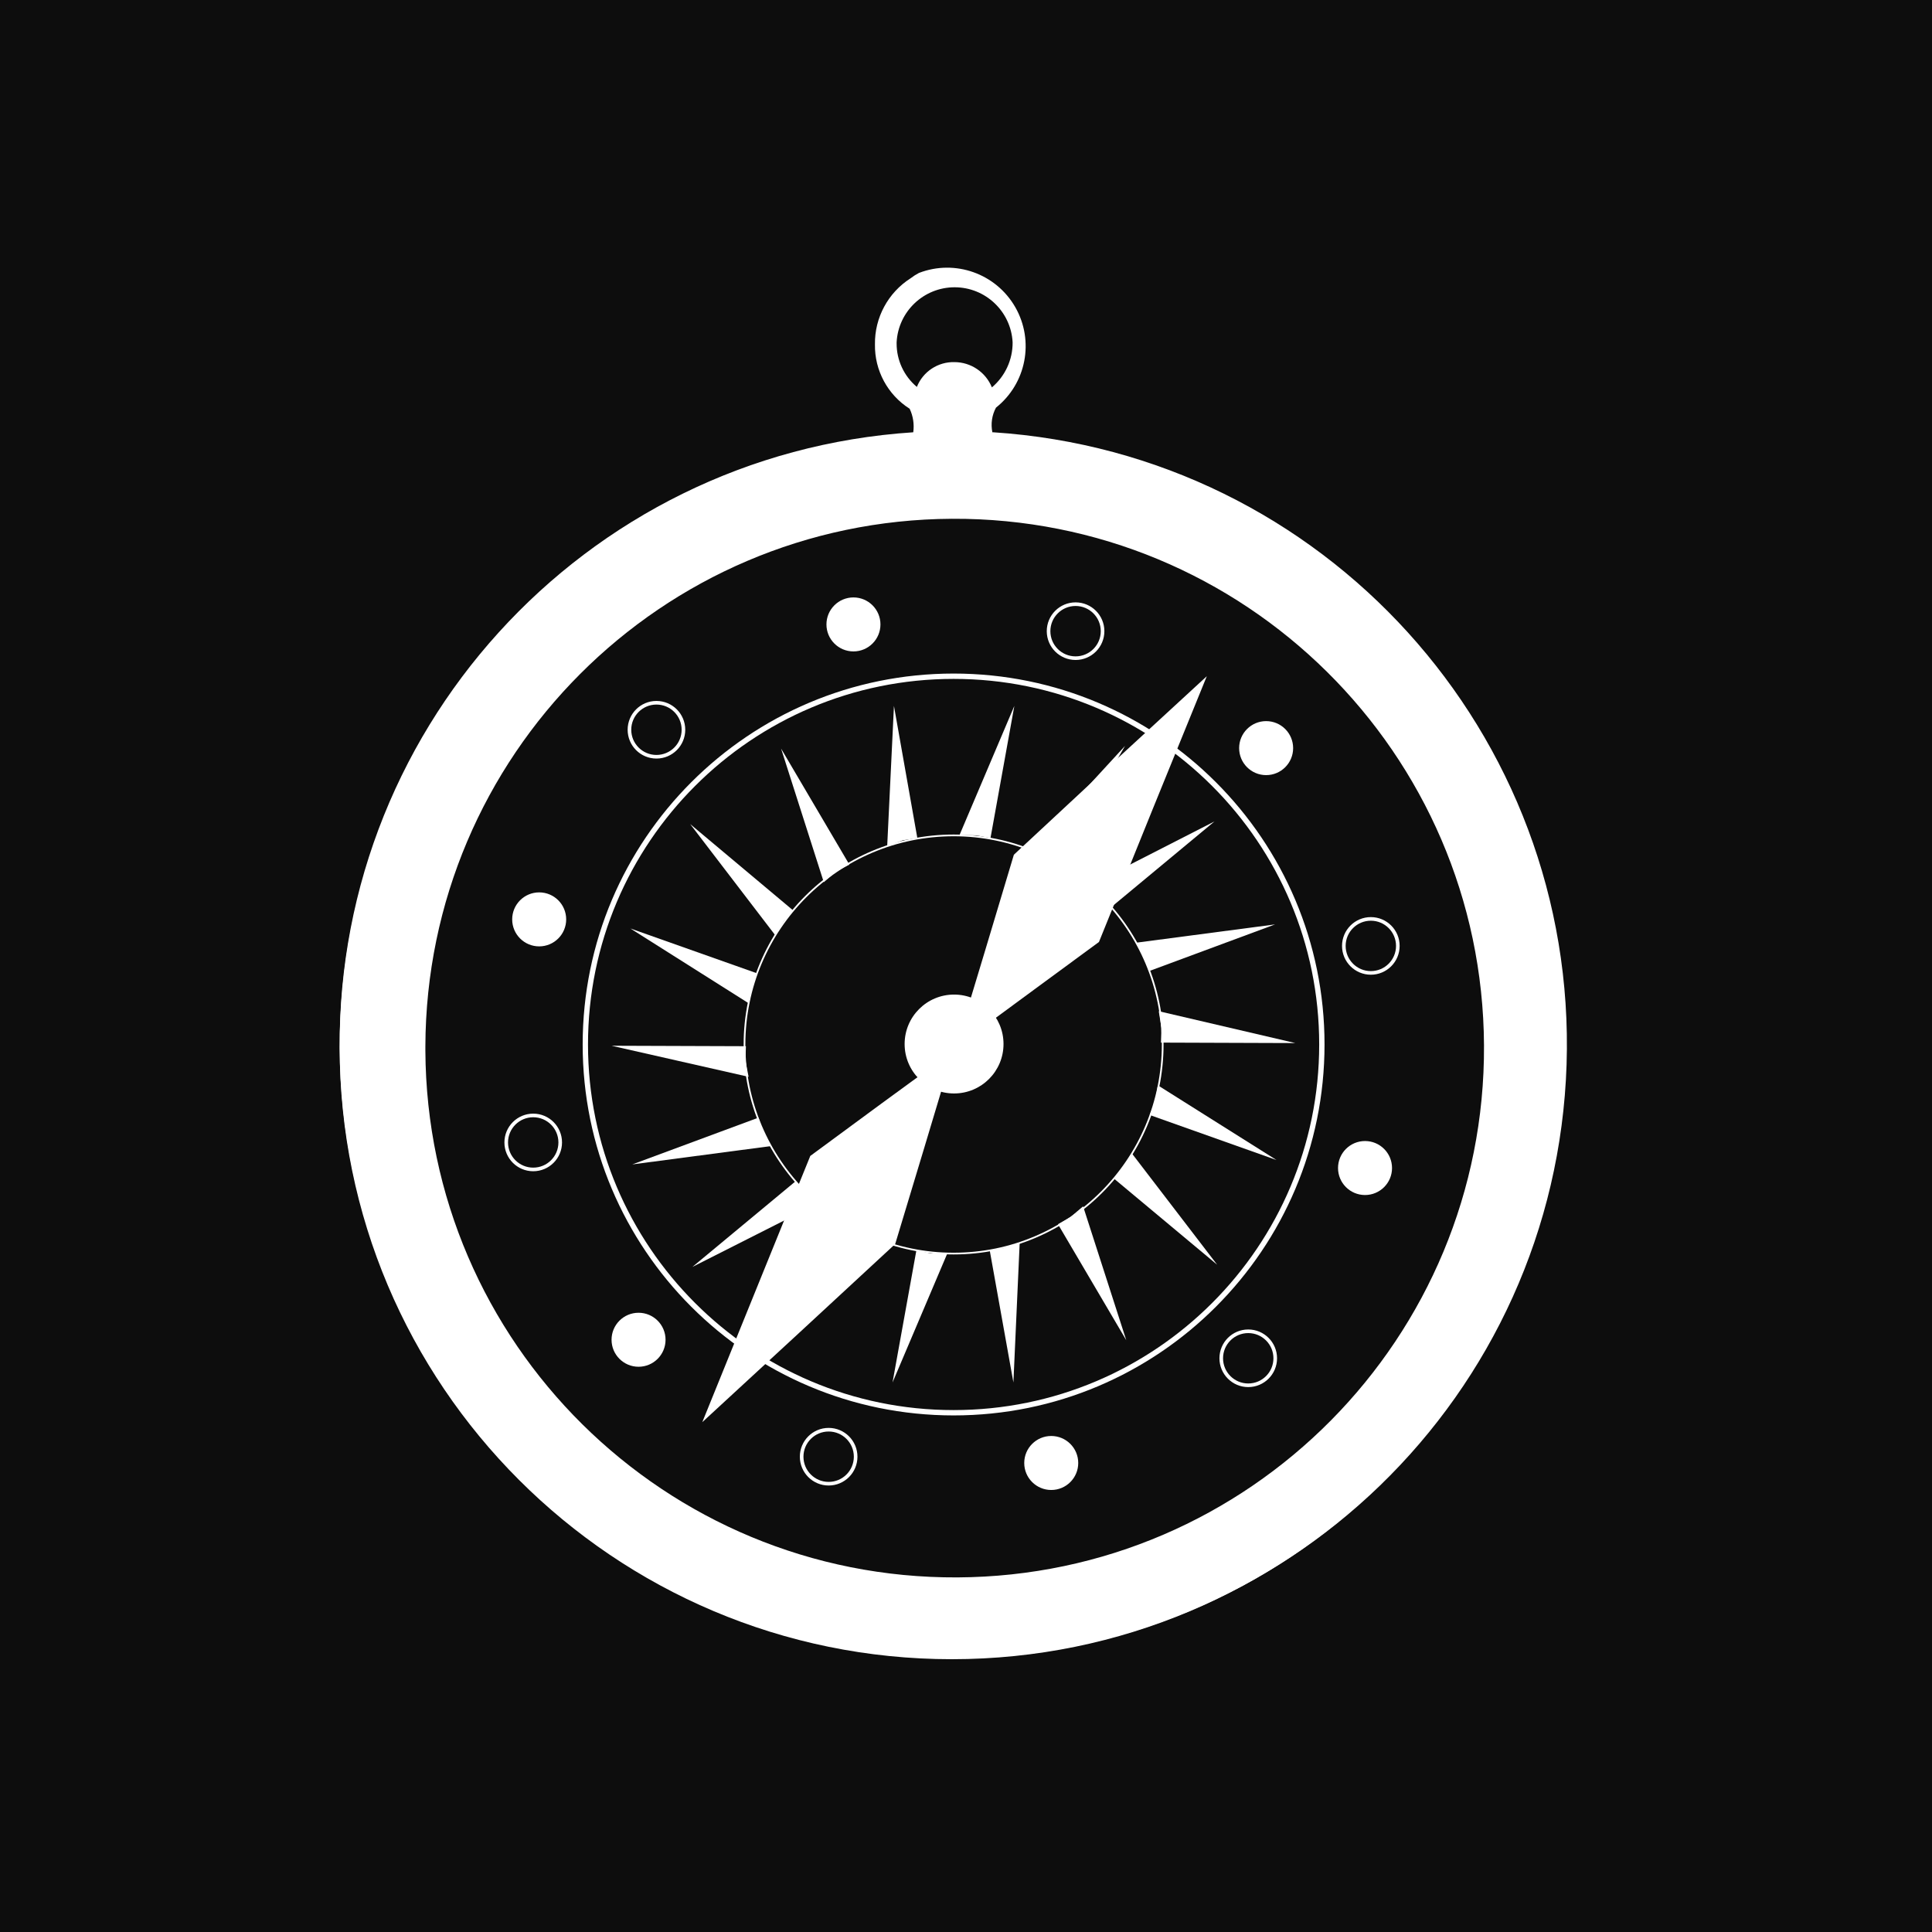
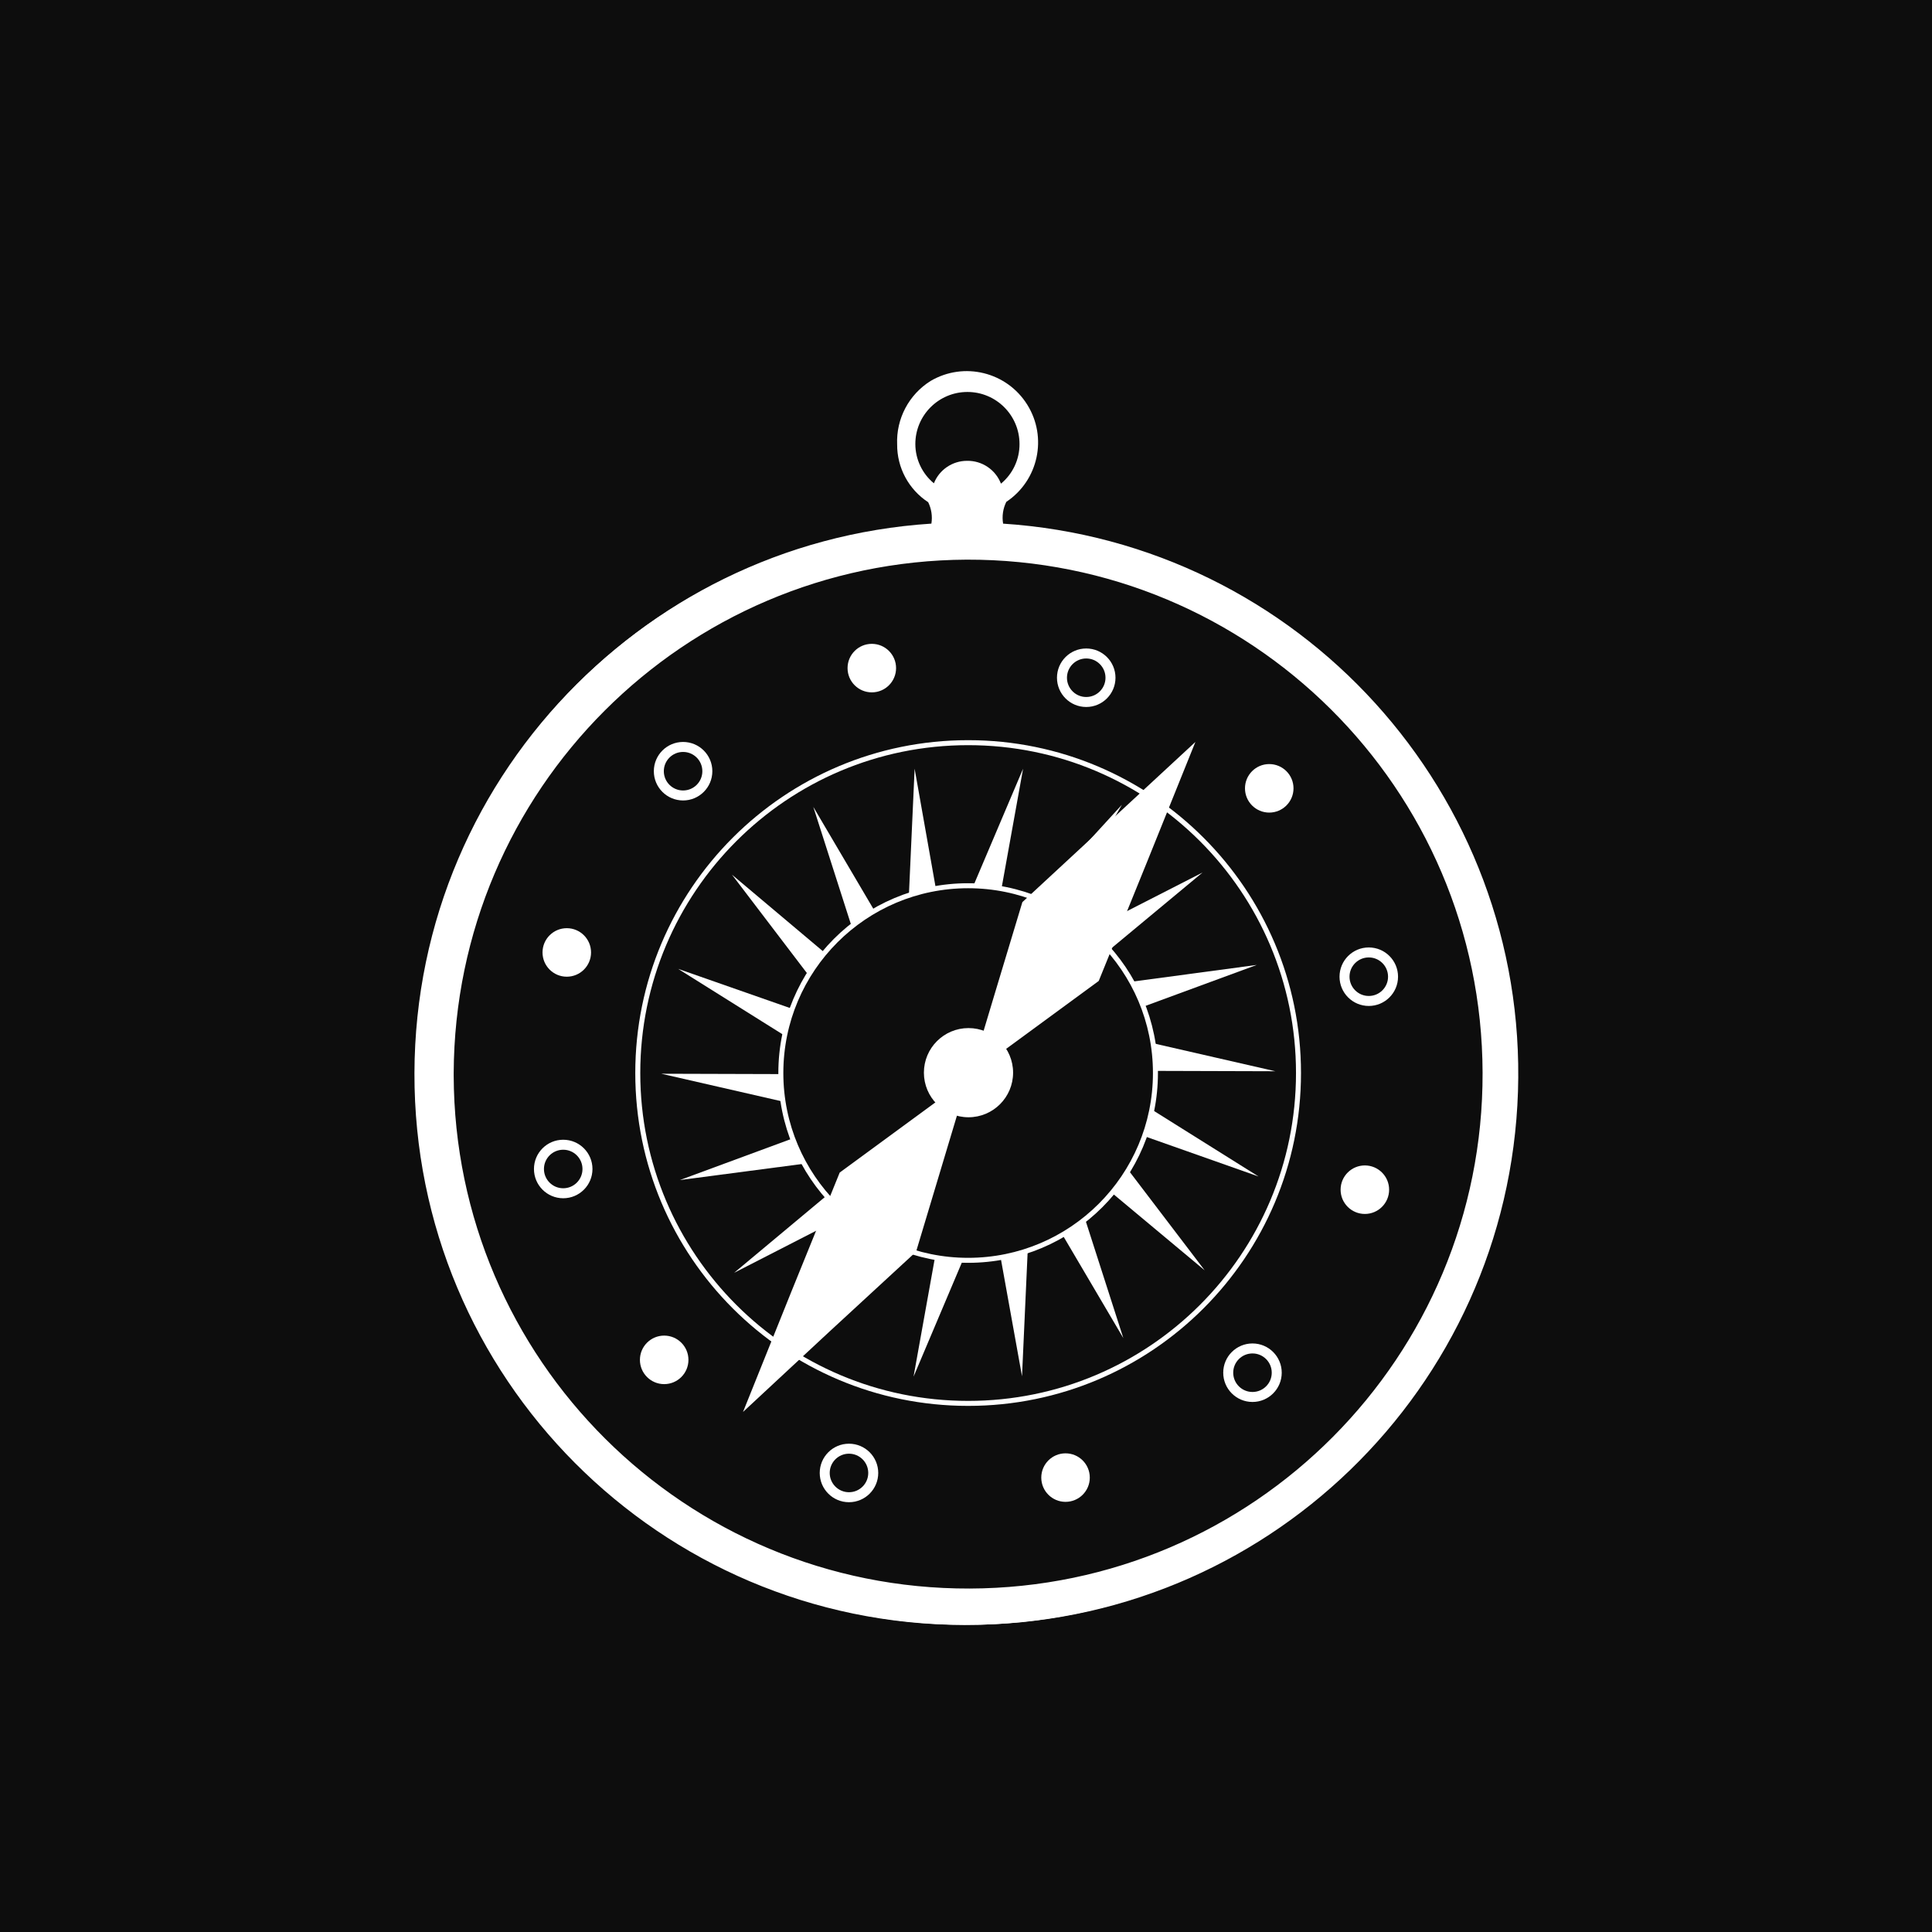
<svg xmlns="http://www.w3.org/2000/svg" width="512" height="512" viewBox="0 0 512 512">
  <rect width="512" height="512" fill="#0D0D0D" />
-   <svg x="48" y="48" width="416" height="416" viewBox="0 0 100 100">
+   <svg x="48" y="48" width="416" height="416" viewBox="-6.4 1 44 44" preserveAspectRatio="xMidYMid meet">
    <defs>
-       <style>.cls-1{fill:#fff;}.cls-2,.cls-3,.cls-4{fill:none;stroke:#fff;stroke-miterlimit:10;}.cls-2{stroke-width:0.23px;}.cls-3{stroke-width:0.34px;}.cls-4{stroke-width:0.11px;}</style>
+       <style>.cls-1{fill:#fff;}.cls-2,.cls-3{fill:none;stroke:#fff;stroke-miterlimit:10;}.cls-2{stroke-width:0.14px;}.cls-3{stroke-width:0.28px;}</style>
    </defs>
-     <circle class="cls-1" cx="75.42" cy="62.87" r="1.72" />
-     <circle class="cls-2" cx="75.79" cy="48.72" r="1.72" />
-     <polygon class="cls-1" points="59.18 37.21 53.05 42.91 53.05 42.91 51.22 49.01 49.36 55.17 53.91 51.82 58.47 48.47 58.47 48.47 61.9 39.99 65.34 31.54 59.18 37.21" />
-     <polygon class="cls-1" points="40.08 62.1 36.64 70.58 33.2 79.06 39.36 73.38 45.49 67.71 45.49 67.71 45.49 67.71 45.49 67.71 45.49 67.71 47.35 61.55 49.19 55.42 44.63 58.75 40.08 62.1" />
-     <path class="cls-1" d="M49.1,21.51A33.72,33.72,0,1,1,15.56,55.4v-.29h0A33.71,33.71,0,0,1,49.1,21.51m0-5.35a39,39,0,1,0,39,39v-.12a39.08,39.08,0,0,0-39-39Z" />
-     <circle class="cls-1" cx="49.24" cy="54.97" r="3.15" />
-     <circle class="cls-3" cx="49.21" cy="55" r="23.46" />
-     <circle class="cls-4" cx="49.21" cy="55" r="13.32" />
-     <path class="cls-1" d="M51.68,16a2.32,2.32,0,0,1,.23-1.57A5,5,0,0,0,47,5.85a3.67,3.67,0,0,0-.53.34A4.91,4.91,0,0,0,44.2,10.4a4.76,4.76,0,0,0,2.21,4.1A2.64,2.64,0,0,1,46.64,16a39.09,39.09,0,1,0,5.1,0Zm-6.1-5.73a3.7,3.7,0,0,1,7.39,0h0a3.72,3.72,0,0,1-1.32,2.87,2.58,2.58,0,0,0-2.38-1.61,2.51,2.51,0,0,0-2.4,1.58,3.6,3.6,0,0,1-1.29-2.78ZM77.63,78.8A36.94,36.94,0,0,1,73,83.38h0A37.06,37.06,0,0,1,49.13,92h0a37.07,37.07,0,0,1-18.65-5.1,36.23,36.23,0,0,1-5.3-3.58h0A35.33,35.33,0,0,1,20.6,78.8h0a39,39,0,0,1-3.78-5.16,37.26,37.26,0,0,1-5.1-18.59h0a37.41,37.41,0,0,1,8.59-23.94A42.43,42.43,0,0,1,25,26.52h0A37.28,37.28,0,0,1,48.9,17.93h0A37.8,37.8,0,0,1,77.54,31.34h0a39.3,39.3,0,0,1,3.87,5.12,37.52,37.52,0,0,1,5.1,18.59h0A37.29,37.29,0,0,1,77.63,78.8Z" />
-     <circle class="cls-1" cx="69.12" cy="36.12" r="1.72" />
-     <circle class="cls-1" cx="55.43" cy="81.66" r="1.72" />
-     <circle class="cls-2" cx="67.98" cy="74.99" r="1.72" />
-     <circle class="cls-2" cx="41.25" cy="81.26" r="1.72" />
-     <circle class="cls-1" cx="29.14" cy="73.81" r="1.72" />
-     <circle class="cls-1" cx="22.81" cy="47.03" r="1.72" />
-     <circle class="cls-1" cx="42.83" cy="28.24" r="1.72" />
-     <circle class="cls-2" cx="22.43" cy="61.24" r="1.72" />
-     <circle class="cls-2" cx="30.28" cy="34.95" r="1.72" />
-     <circle class="cls-2" cx="56.98" cy="28.67" r="1.72" />
-     <polygon class="cls-1" points="61.65 50.33 61.33 49.41 60.81 48.52 69.69 47.35 61.65 50.33" />
-     <polygon class="cls-1" points="59.24 46.26 58.67 45.52 57.87 44.86 65.83 40.79 59.24 46.26" />
-     <polygon class="cls-1" points="62.42 54.88 62.45 53.94 62.28 52.88 70.98 54.91 62.42 54.88" />
-     <polygon class="cls-1" points="61.7 59.49 62.05 58.63 62.22 57.6 69.78 62.36 61.7 59.49" />
-     <polygon class="cls-1" points="59.41 63.53 60.01 62.81 60.56 61.93 66 69.03 59.41 63.53" />
-     <polygon class="cls-1" points="55.86 66.45 56.66 65.99 57.46 65.31 60.21 73.84 55.86 66.45" />
-     <polygon class="cls-1" points="51.51 68.11 52.42 67.97 53.42 67.63 53.02 76.53 51.51 68.11" />
-     <polygon class="cls-1" points="46.84 68.11 47.75 68.31 48.81 68.31 45.32 76.53 46.84 68.11" />
-     <polygon class="cls-1" points="42.54 66.57 43.34 67.03 44.32 67.4 38.27 73.98 42.54 66.57" />
-     <polygon class="cls-1" points="36.78 59.66 37.07 60.55 37.59 61.47 28.74 62.64 36.78 59.66" />
-     <polygon class="cls-1" points="39.16 63.7 39.73 64.45 40.54 65.14 32.57 69.17 39.16 63.7" />
-     <polygon class="cls-1" points="35.98 55.11 35.95 56.03 36.15 57.06 27.42 55.08 35.98 55.11" />
-     <polygon class="cls-1" points="36.7 50.47 36.38 51.33 36.18 52.39 28.62 47.61 36.7 50.47" />
-     <polygon class="cls-1" points="38.99 46.46 38.39 47.15 37.84 48.03 32.43 40.96 38.99 46.46" />
-     <polygon class="cls-1" points="42.57 43.54 41.74 43.97 40.94 44.66 38.22 36.15 42.57 43.54" />
-     <polygon class="cls-1" points="46.9 41.85 45.98 41.99 44.98 42.36 45.41 33.43 46.9 41.85" />
-     <polygon class="cls-1" points="51.56 41.85 50.65 41.68 49.59 41.65 53.08 33.43 51.56 41.85" />
-     <polygon class="cls-1" points="55.86 43.4 55.06 42.91 54.08 42.56 60.13 35.98 55.86 43.4" />
+     <polygon class="cls-1" points="19.61 18.96 17.18 21.21 17.18 21.21 16.45 23.63 15.72 26.06 17.52 24.74 19.32 23.42 19.32 23.42 20.68 20.07 22.03 16.72 19.61 18.96" />
+     <polygon class="cls-1" points="12.06 28.79 10.7 32.14 9.35 35.5 11.77 33.25 14.2 31.01 14.2 31.01 14.2 31.01 14.2 31.01 14.2 31.01 14.93 28.58 15.66 26.15 13.86 27.47 12.06 28.79" />
+     <path class="cls-1" d="M15.62,11.61A14.42,14.42,0,1,1,1.24,26.07V26A14.45,14.45,0,0,1,15.62,11.61m0-1A15.43,15.43,0,1,0,31,26.05V26A15.43,15.43,0,0,0,15.62,10.6Z" />
+     <circle class="cls-1" cx="15.67" cy="25.99" r="1.25" />
+     <circle class="cls-2" cx="15.66" cy="26" r="9.26" />
+     <circle class="cls-2" cx="15.66" cy="26" r="5.25" />
+     <path class="cls-1" d="M16.64,10.6a1,1,0,0,1,.09-.61A2,2,0,0,0,14.61,6.6a2,2,0,0,0-.94,1.78A1.92,1.92,0,0,0,14.54,10a1,1,0,0,1,.09.6,15.45,15.45,0,1,0,2,0ZM14.18,8.37a1.46,1.46,0,0,1,2.92,0,1.43,1.43,0,0,1-.52,1.11,1,1,0,0,0-.95-.64,1,1,0,0,0-.93.63A1.43,1.43,0,0,1,14.18,8.37Zm12.7,27.06a13.46,13.46,0,0,1-1.81,1.81h0a14.56,14.56,0,0,1-9.44,3.43h0a14.53,14.53,0,0,1-7.36-2,15.22,15.22,0,0,1-2.1-1.47h0a14.82,14.82,0,0,1-1.81-1.82h0A14.72,14.72,0,0,1,.91,26h0a14.62,14.62,0,0,1,3.44-9.45,15.55,15.55,0,0,1,1.81-1.82h0a14.81,14.81,0,0,1,9.44-3.44h0a14.72,14.72,0,0,1,7.35,2,16.13,16.13,0,0,1,2.1,1.47,16.28,16.28,0,0,1,1.81,1.81h0a15.22,15.22,0,0,1,1.47,2.1,14.68,14.68,0,0,1,2,7.33h0A14.62,14.62,0,0,1,26.88,35.43Z" />
+     <circle class="cls-1" cx="24.1" cy="18.02" r="0.68" />
+     <circle class="cls-1" cx="26.78" cy="29.27" r="0.68" />
+     <circle class="cls-1" cx="18.39" cy="37.34" r="0.68" />
+     <circle class="cls-3" cx="26.89" cy="23.3" r="0.68" />
+     <circle class="cls-3" cx="23.63" cy="34.4" r="0.68" />
+     <circle class="cls-3" cx="12.32" cy="37.21" r="0.68" />
+     <circle class="cls-1" cx="7.14" cy="34.04" r="0.68" />
+     <circle class="cls-1" cx="4.41" cy="22.62" r="0.68" />
+     <circle class="cls-1" cx="12.96" cy="14.65" r="0.68" />
+     <circle class="cls-3" cx="4.31" cy="28.69" r="0.68" />
+     <circle class="cls-3" cx="7.67" cy="17.54" r="0.68" />
+     <circle class="cls-3" cx="18.97" cy="14.92" r="0.68" />
+     <polygon class="cls-1" points="20.57 24.14 20.46 23.79 20.25 23.44 23.75 22.97 20.57 24.14" />
+     <polygon class="cls-1" points="19.63 22.54 19.4 22.26 19.08 21.99 22.23 20.38 19.63 22.54" />
+     <polygon class="cls-1" points="20.88 25.94 20.89 25.57 20.82 25.16 24.27 25.95 20.88 25.94" />
+     <polygon class="cls-1" points="20.6 27.77 20.73 27.43 20.8 27.02 23.8 28.9 20.6 27.77" />
+     <polygon class="cls-1" points="19.69 29.36 19.94 29.08 20.15 28.72 22.29 31.53 19.69 29.36" />
+     <polygon class="cls-1" points="18.29 30.51 18.61 30.33 18.93 30.07 20.01 33.43 18.29 30.51" />
+     <polygon class="cls-1" points="16.57 31.17 16.94 31.12 17.33 30.97 17.17 34.5 16.57 31.17" />
+     <polygon class="cls-1" points="14.73 31.17 15.09 31.25 15.51 31.25 14.13 34.51 14.73 31.17" />
+     <polygon class="cls-1" points="13.04 30.56 13.35 30.75 13.74 30.89 11.35 33.5 13.04 30.56" />
+     <polygon class="cls-1" points="10.75 27.83 10.87 28.18 11.08 28.54 7.58 29 10.75 27.83" />
+     <polygon class="cls-1" points="11.7 29.43 11.93 29.72 12.24 29.99 9.1 31.6 11.7 29.43" />
+     <polygon class="cls-1" points="10.45 26.03 10.44 26.4 10.51 26.81 7.06 26.02 10.45 26.03" />
+     <polygon class="cls-1" points="10.73 24.2 10.6 24.55 10.53 24.96 7.53 23.08 10.73 24.2" />
+     <polygon class="cls-1" points="11.63 22.62 11.39 22.89 11.18 23.25 9.04 20.44 11.63 22.62" />
+     <polygon class="cls-1" points="13.04 21.46 12.72 21.64 12.4 21.91 11.32 18.54 13.04 21.46" />
+     <polygon class="cls-1" points="14.75 20.8 14.39 20.86 14 21 14.16 17.47 14.75 20.8" />
+     <polygon class="cls-1" points="16.6 20.8 16.24 20.73 15.82 20.72 17.2 17.47 16.6 20.8" />
+     <polygon class="cls-1" points="18.29 21.42 17.98 21.23 17.59 21.08 19.97 18.48 18.29 21.42" />
+     <path class="cls-1" d="M38.83,22.83V14.6h1.49v8.23Zm1.06-3.47V18.05h2.76v1.31Zm3-.48-1.4-.19,2.75-4.09h1.62Zm1.35,3.95-2.78-4,1.23-.75L46,22.84Z" />
+     <path class="cls-1" d="M50.14,21.48,46.5,14.6h1.62L51,20.29Zm-2.52.05a2,2,0,0,0,1.15.12,1.47,1.47,0,0,0,.87-.66l.39-.63.16-.16,2.87-5.55h1.5L51,21.29a3.76,3.76,0,0,1-1,1.27,2.38,2.38,0,0,1-1.3.48,2.91,2.91,0,0,1-1.45-.3Z" />
+     <path class="cls-1" d="M55.83,22.93a2.67,2.67,0,0,1-.4,0,2.14,2.14,0,0,1-.44-.08l.1-1.34a1,1,0,0,0,.35,0,.92.92,0,0,0,.8-.39A3,3,0,0,0,56.66,20a19,19,0,0,0,.17-2l.12-3.4H63v8.23H61.49V15.51l.36.38H57.94l.33-.39L58.18,18A16.16,16.16,0,0,1,58,20.13a6.94,6.94,0,0,1-.39,1.57,2.08,2.08,0,0,1-.69,1A1.83,1.83,0,0,1,55.83,22.93Z" />
+     <path class="cls-1" d="M69.3,17.38a3.57,3.57,0,0,1,2.28.66,2.45,2.45,0,0,1,.8,2,2.54,2.54,0,0,1-.89,2.1,3.75,3.75,0,0,1-2.44.71H65.5V14.6H67v2.78ZM69,21.65a2,2,0,0,0,1.37-.41,1.47,1.47,0,0,0,.49-1.2,1.3,1.3,0,0,0-.49-1.13A2.44,2.44,0,0,0,69,18.56H67v3.09Z" />
+     <path class="cls-1" d="M75.83,22.83V15.51l.37.38H73.12V14.6h7v1.29H77l.34-.38v7.32Z" />
+     <path class="cls-1" d="M84.24,21.48,80.59,14.6h1.65l2.88,5.69Zm-2.52.05a2,2,0,0,0,1.14.12,1.4,1.4,0,0,0,.87-.71l.4-.63.16-.16,2.87-5.55h1.5l-3.58,6.64a3.76,3.76,0,0,1-1,1.27,2.38,2.38,0,0,1-1.3.48,2.93,2.93,0,0,1-1.43-.25Z" />
+     <path class="cls-1" d="M90.05,22.83V14.6h3.39a4.77,4.77,0,0,1,1.87.34,2.81,2.81,0,0,1,1.21,1,2.86,2.86,0,0,1,.42,1.58,2.8,2.8,0,0,1-.42,1.55,2.63,2.63,0,0,1-1.21,1,4.3,4.3,0,0,1-1.87.36H90.91l.67-.7v3.08Zm1.53-2.92-.67-.75h2.46a2.3,2.3,0,0,0,1.52-.43,1.67,1.67,0,0,0,0-2.37l0,0a2.35,2.35,0,0,0-1.52-.43H90.91l.67-.75Z" />
+     <path class="cls-1" d="M97.64,22.83l3.7-8.23h1.51l3.71,8.23H105l-3.17-7.42h.61l-3.15,7.42Zm1.7-1.91.43-1.2h4.47l.41,1.2Z" />
+     <path class="cls-1" d="M38.83,37V28.71h7.3V37H44.61V29.63L45,30H40l.35-.37V37Z" />
+     <path class="cls-1" d="M51.24,35.59l-3.65-6.88h1.65l2.89,5.69Zm-2.52.06a2,2,0,0,0,1.14.11,1.4,1.4,0,0,0,.87-.71l.4-.63.16-.16,2.86-5.55h1.51l-3.58,6.64a3.76,3.76,0,0,1-1,1.27,2.47,2.47,0,0,1-1.3.49,3.06,3.06,0,0,1-1.43-.26Z" />
+     <path class="cls-1" d="M58.82,37V29.63l.36.37H56.1V28.71h7V30H60l.34-.37V37Z" />
+     <path class="cls-1" d="M66.09,35.65h4.64V37H64.56V28.71h6V30H66.09ZM66,32.13h4.09v1.26H66Z" />
+     <path class="cls-1" d="M77.5,35.65l-.34.37V28.71h1.51V36l-.37-.37h3.76l-.38.37V28.71h1.56V37H72.61V28.71h1.52V36l-.35-.37Z" />
+     <path class="cls-1" d="M87.24,35.65h4.64V37h-6.2V28.71h6V30H87.24Zm-.12-3.52h4.09v1.26H87.09Z" />
+     <path class="cls-1" d="M97.52,37.06a4.75,4.75,0,0,1-1.75-.31,4.3,4.3,0,0,1-2.32-5.62,4,4,0,0,1,.93-1.34,4.45,4.45,0,0,1,1.4-.89,5.2,5.2,0,0,1,1.75-.31,5.11,5.11,0,0,1,1.85.35,3.71,3.71,0,0,1,1.41,1l-1,.93a3,3,0,0,0-1-.73,3,3,0,0,0-1.19-.24,3.41,3.41,0,0,0-1.18.21,2.76,2.76,0,0,0-.93.6,3.17,3.17,0,0,0-.62.92,3.23,3.23,0,0,0,0,2.33,2.93,2.93,0,0,0,.62.92,2.86,2.86,0,0,0,.93.6,3,3,0,0,0,1.18.21,2.87,2.87,0,0,0,2.2-1l1,.93a3.79,3.79,0,0,1-1.41,1A4.5,4.5,0,0,1,97.52,37.06Z" />
+     <path class="cls-1" d="M104.12,37V29.63l.36.37H101.4V28.71h7V30h-3.16l.34-.37V37Z" />
+     <path class="cls-1" d="M109.85,37V28.71h3.69a3.77,3.77,0,0,1,2.17.55,2,2,0,0,1,.31,2.82,2.2,2.2,0,0,1-.31.3,3.11,3.11,0,0,1-2,.55l.23-.41a3.68,3.68,0,0,1,2.12.54,1.83,1.83,0,0,1,.76,1.59,2,2,0,0,1-.79,1.68,3.74,3.74,0,0,1-2.34.61Zm1.52-4.73h2a1.81,1.81,0,0,0,1.13-.29,1,1,0,0,0,.38-.87,1,1,0,0,0-.38-.87,1.87,1.87,0,0,0-1.13-.3h-2Zm0,3.55h2.34a2,2,0,0,0,1.22-.3,1.08,1.08,0,0,0,.41-.93,1.06,1.06,0,0,0-.41-.9,2.09,2.09,0,0,0-1.22-.3h-2.34Z" />
+     <path class="cls-1" d="M118.8,37V28.71h1.52v5.84l4.42-5.84h1.42V37h-1.51V31.11L120.24,37Z" />
+     <path class="cls-1" d="M128.65,37V28.71h1.51v5.84l4.42-5.84H136V37h-1.52V31.11L130.08,37Zm3.66-8.78a2.38,2.38,0,0,1-1.59-.45,1.51,1.51,0,0,1-.54-1.26h1.06a.88.88,0,0,0,.3.67,1.1,1.1,0,0,0,.78.24,1.15,1.15,0,0,0,.8-.24.88.88,0,0,0,.3-.67h1.06a1.59,1.59,0,0,1-.56,1.26,2.41,2.41,0,0,1-1.61.4Z" />
  </svg>
</svg>
